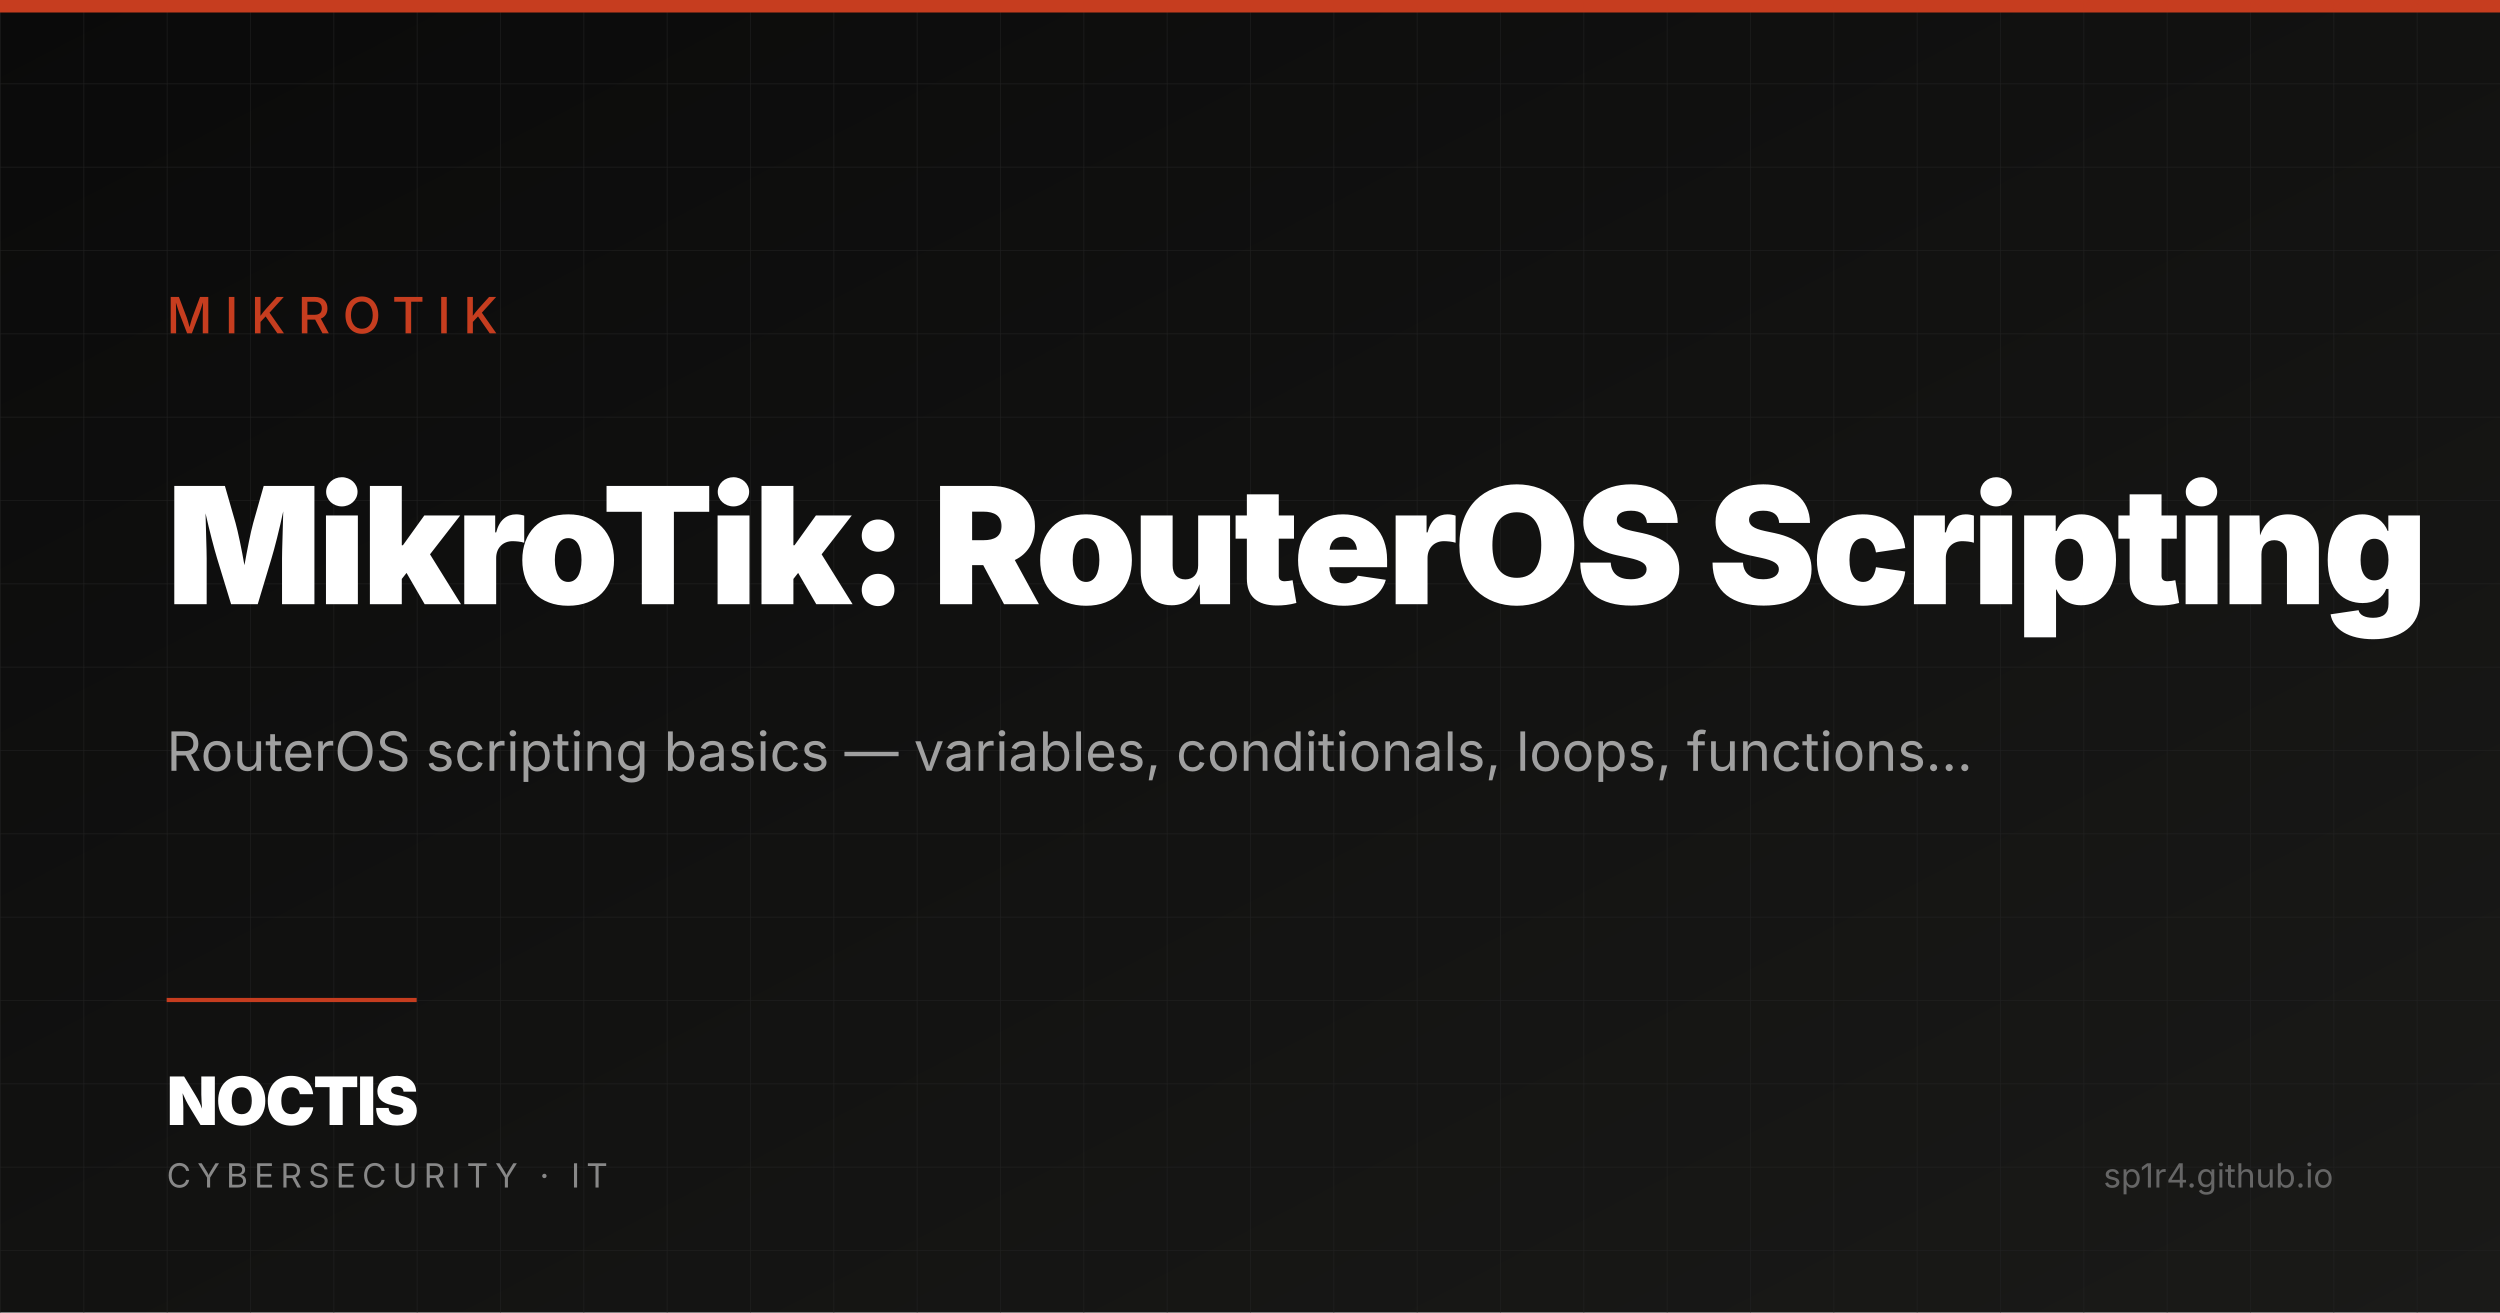
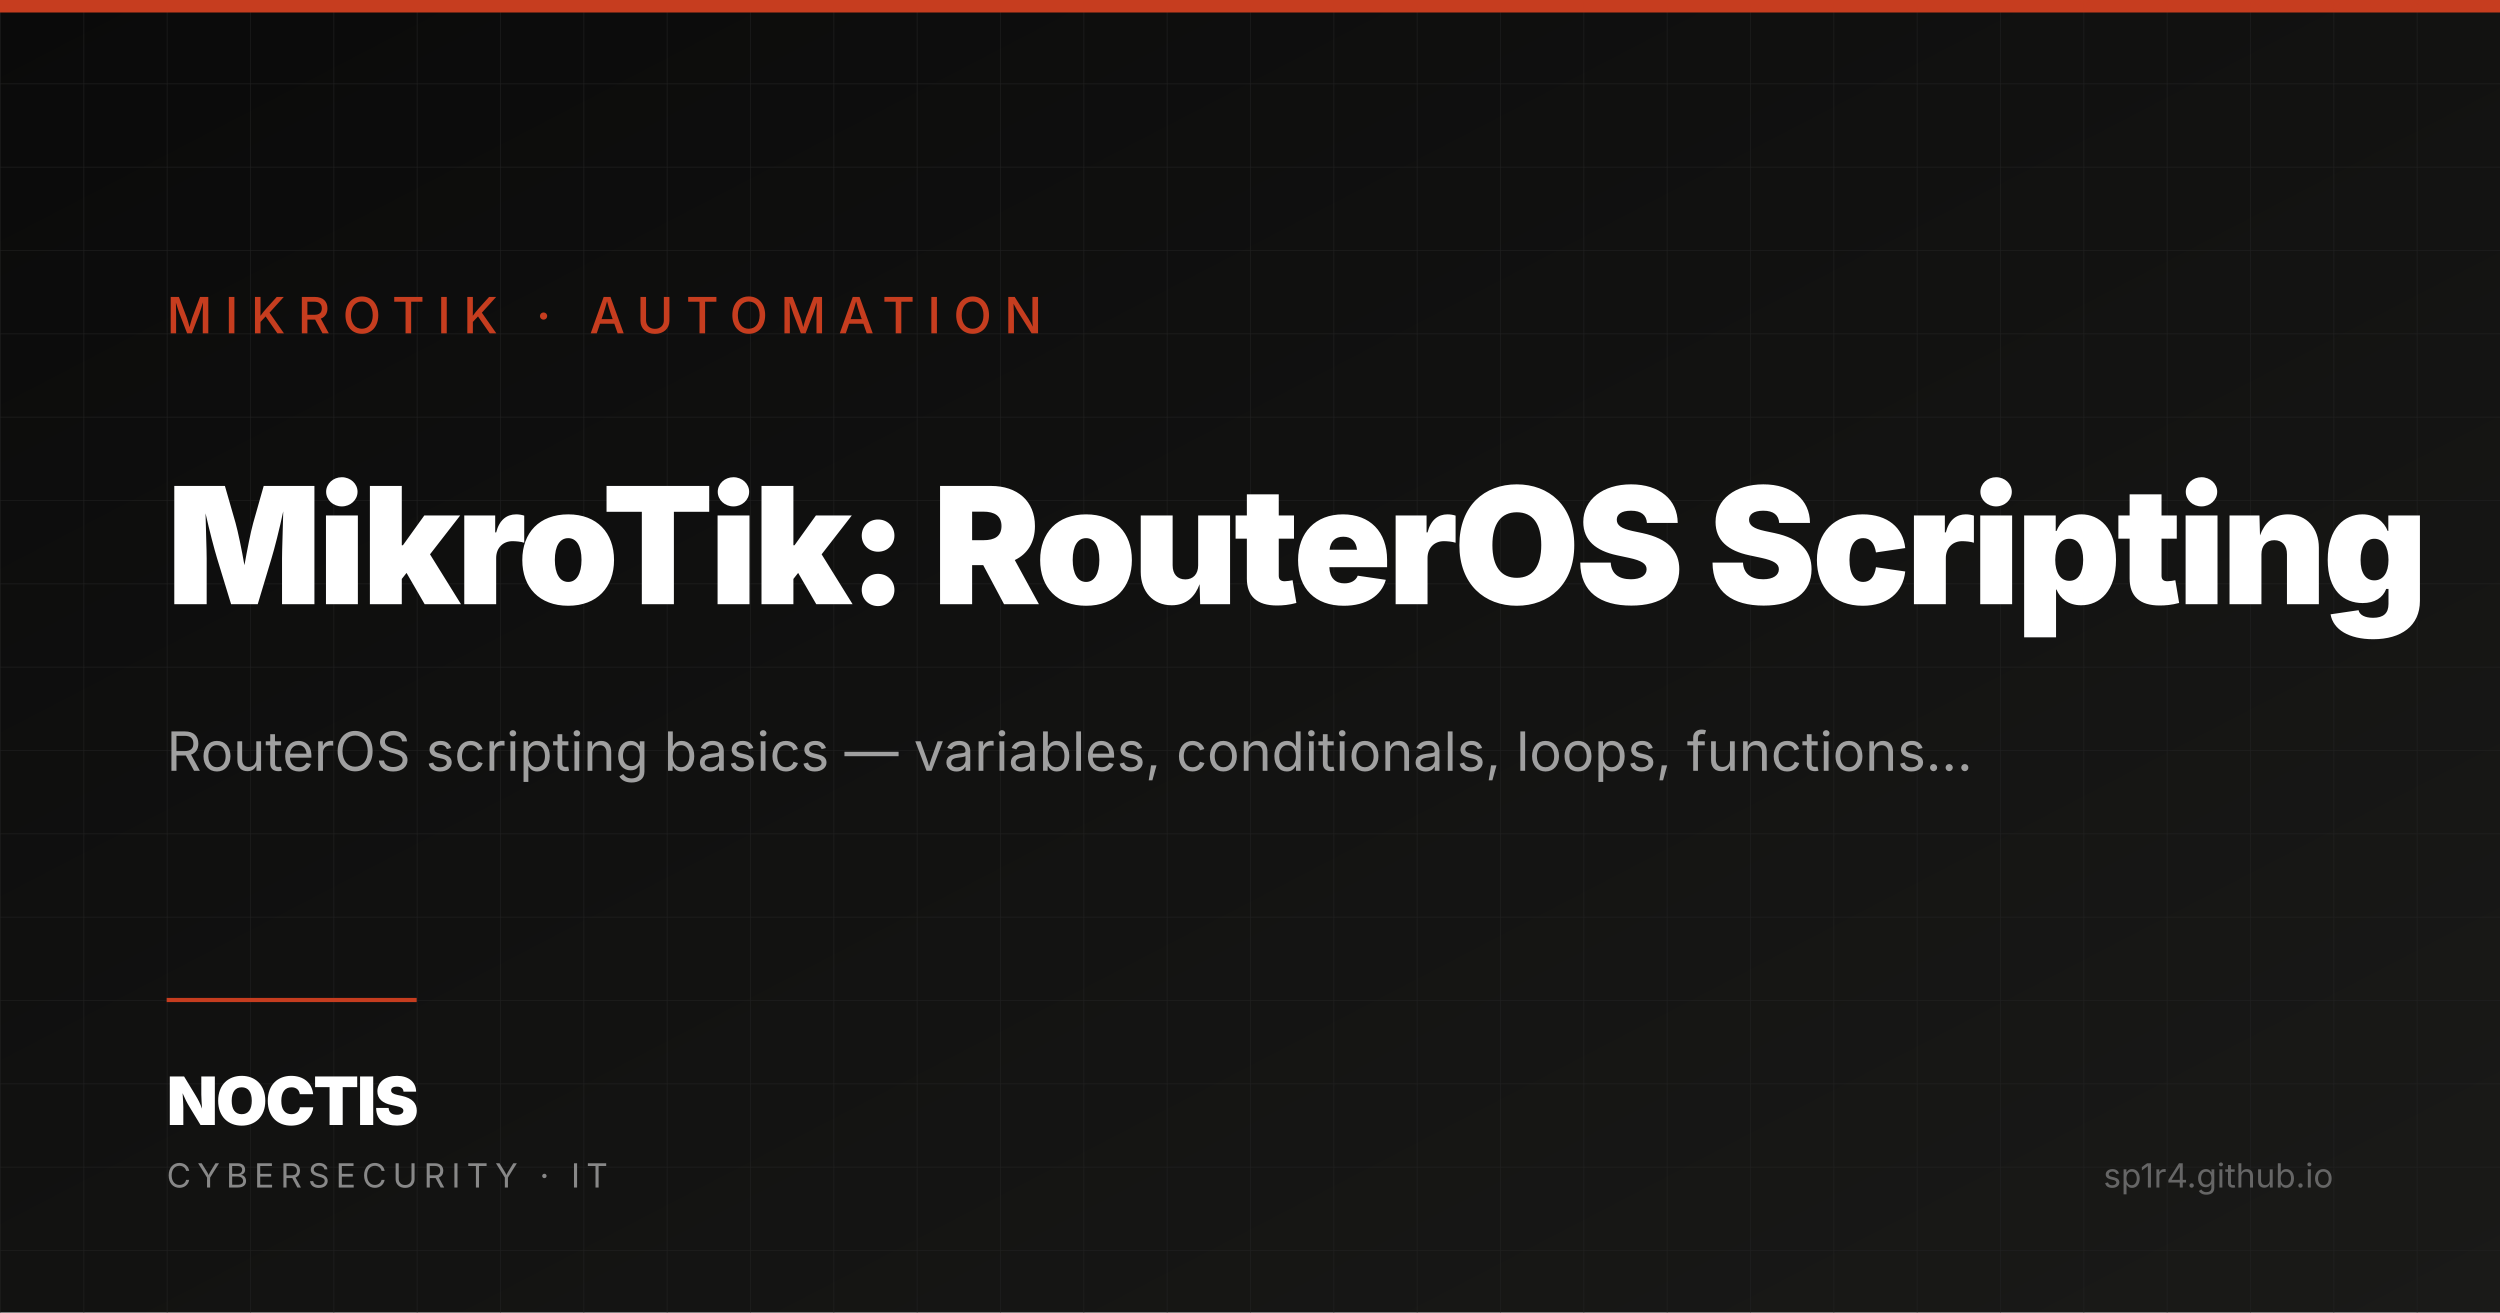
<svg xmlns="http://www.w3.org/2000/svg" viewBox="0 0 1200 630" width="1200" height="630">
  <defs>
    <linearGradient id="bg" x1="0" y1="0" x2="1" y2="1">
      <stop offset="0%" stop-color="#0a0a0a" />
      <stop offset="100%" stop-color="#1a1a18" />
    </linearGradient>
    <pattern id="grid" width="40" height="40" patternUnits="userSpaceOnUse">
      <path d="M 40 0 L 0 0 0 40" fill="none" stroke="#222" stroke-width="0.5" />
    </pattern>
  </defs>
  <rect width="1200" height="630" fill="url(#bg)" />
  <rect width="1200" height="630" fill="url(#grid)" />
  <rect x="0" y="0" width="1200" height="6" fill="#c63d1f" />
-   <text x="80" y="160" font-family="Inter, Helvetica, Arial, sans-serif" font-size="24" font-weight="500" fill="#c63d1f" letter-spacing="6">MIKROTIK</text>
+   <text x="80" y="160" font-family="Inter, Helvetica, Arial, sans-serif" font-size="24" font-weight="500" fill="#c63d1f" letter-spacing="6">MIKROTIK · AUTOMATION</text>
  <text x="80" y="290" font-family="Inter, Helvetica, Arial, sans-serif" font-size="78" font-weight="900" fill="#ffffff" letter-spacing="-2">MikroTik: RouterOS Scripting</text>
  <text x="80" y="370" font-family="Inter, Helvetica, Arial, sans-serif" font-size="26" font-weight="400" fill="#a0a0a0">RouterOS scripting basics — variables, conditionals, loops, functions…</text>
  <line x1="80" y1="480" x2="200" y2="480" stroke="#c63d1f" stroke-width="2" />
  <text x="80" y="540" font-family="Inter, Helvetica, Arial, sans-serif" font-size="32" font-weight="900" fill="#ffffff" letter-spacing="-1">NOCTIS</text>
  <text x="80" y="570" font-family="Inter, Helvetica, Arial, sans-serif" font-size="16" font-weight="400" fill="#888" letter-spacing="3">CYBERSECURITY · IT</text>
  <text x="1120" y="570" font-family="Inter, Helvetica, Arial, sans-serif" font-size="16" font-weight="400" fill="#666" text-anchor="end">sp1r4.github.io</text>
</svg>
